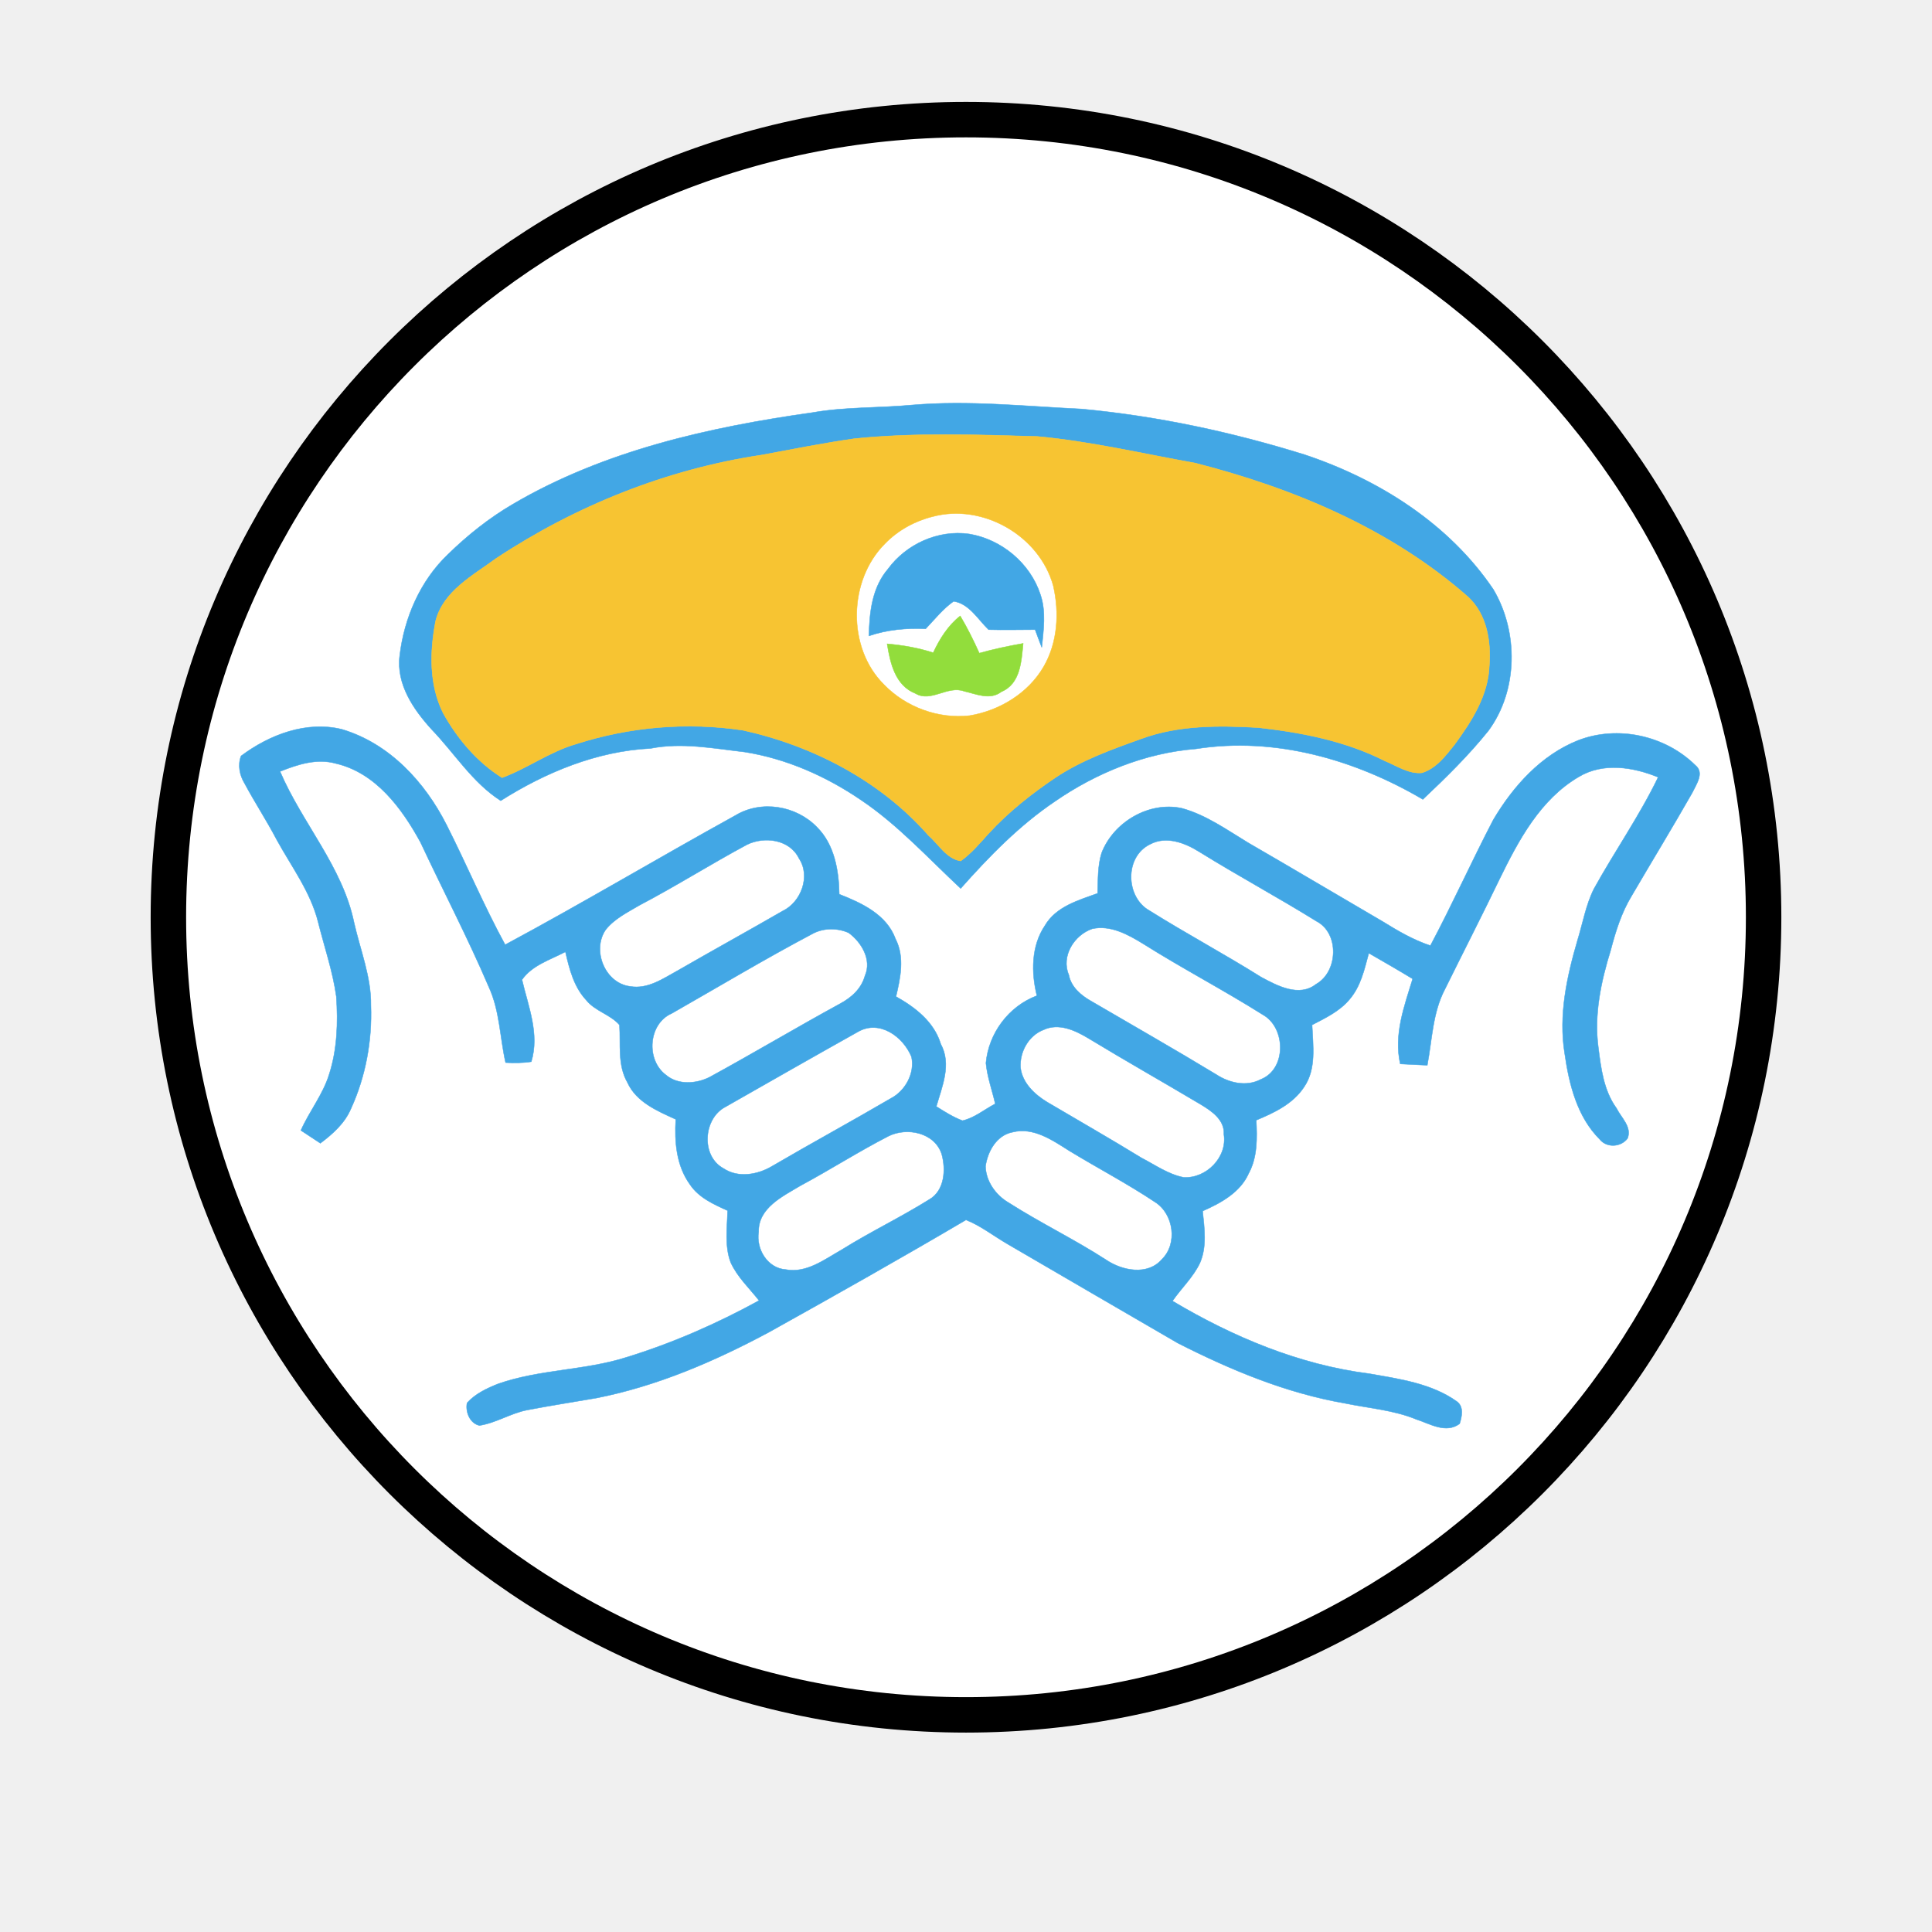
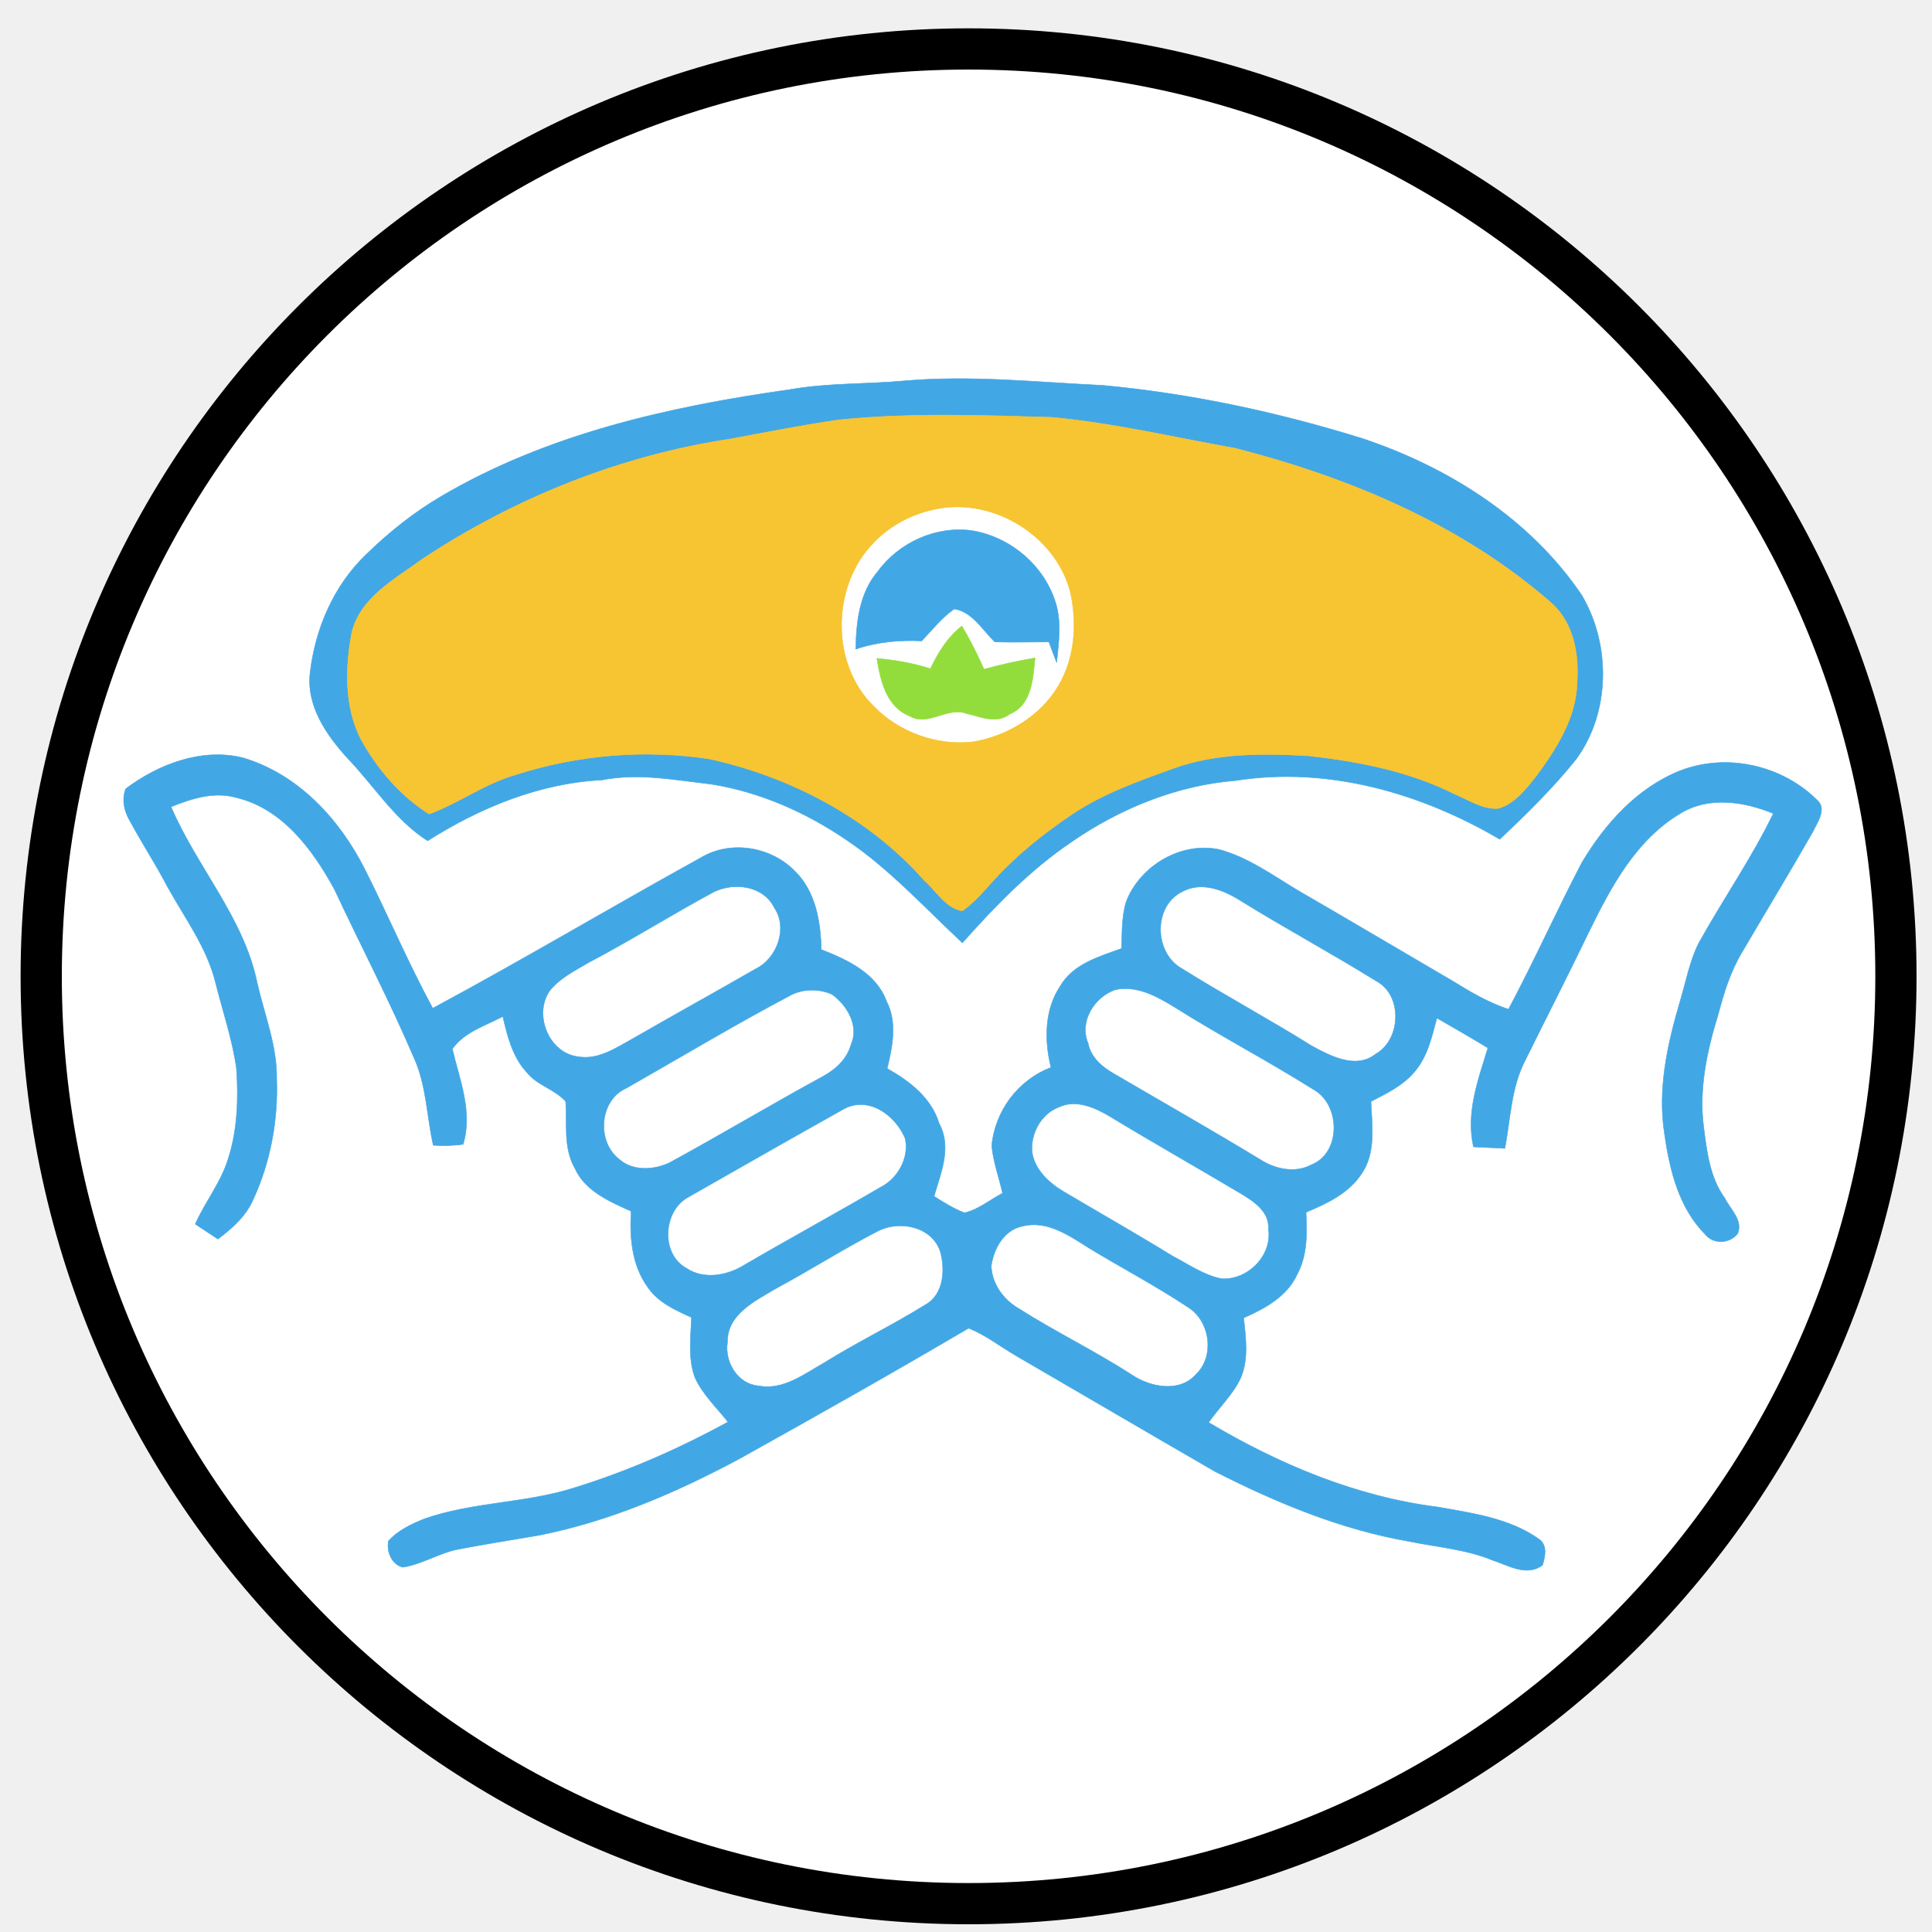
- <svg xmlns="http://www.w3.org/2000/svg" width="436pt" height="436pt" viewBox="0 0 436 436" version="1.1">
+ <svg xmlns="http://www.w3.org/2000/svg" width="436pt" height="436pt" viewBox="30 55 375 300" version="1.1">
  <circle cx="218" cy="207" r="180" stroke="black" stroke-width="8" fill="white" />
  <path fill="#42a7e5" stroke="#42a7e5" stroke-width="0.094" opacity="1.00" d=" M 205.8 91.4 C 218.6 90.3 231.3 91.7 244.1 92.3 C 261.2 93.9 278.0 97.5 294.4 102.6 C 311.2 108.2 327.0 118.2 337.0 133.0 C 342.7 142.6 342.6 155.8 335.9 164.9 C 331.4 170.5 326.3 175.5 321.1 180.4 C 305.8 171.4 287.7 166.2 269.9 169.0 C 258.5 169.9 247.4 174.4 238.0 180.9 C 230.0 186.3 223.2 193.3 216.8 200.5 C 209.5 193.7 202.7 186.2 194.4 180.6 C 186.5 175.2 177.5 171.2 168.0 169.7 C 161.0 168.9 153.9 167.5 146.8 168.9 C 134.7 169.5 123.1 174.3 113.0 180.7 C 106.6 176.6 102.6 170.0 97.4 164.6 C 93.3 160.1 89.4 154.4 90.2 148.0 C 91.2 139.5 94.8 131.1 101.1 125.1 C 105.5 120.8 110.4 116.9 115.7 113.8 C 136.3 101.7 160.0 96.4 183.4 93.1 C 190.8 91.8 198.4 92.1 205.8 91.4 M 192.8 99.0 C 185.8 100.0 178.8 101.4 171.8 102.7 C 150.5 105.9 130.0 114.1 112.0 126.0 C 106.7 129.9 100.0 133.4 98.3 140.2 C 97.0 147.0 96.8 154.5 100.0 160.9 C 103.2 166.7 107.7 172.0 113.3 175.5 C 119.0 173.4 124.1 169.6 130.0 167.9 C 142.1 164.0 155.1 162.9 167.7 164.8 C 183.5 168.3 198.7 176.2 209.5 188.5 C 211.8 190.5 213.6 193.8 216.8 194.3 C 219.2 192.6 221.1 190.3 223.1 188.1 C 227.6 183.2 232.8 179.1 238.3 175.4 C 244.2 171.5 250.9 169.1 257.6 166.7 C 266.0 163.6 275.2 163.7 284.0 164.2 C 293.8 165.3 303.6 167.2 312.5 171.7 C 315.2 172.8 317.9 174.7 320.9 174.4 C 324.1 173.4 326.2 170.6 328.2 168.1 C 332.1 162.8 335.9 156.9 336.1 150.1 C 336.5 144.6 335.5 138.6 331.3 134.7 C 313.9 119.4 292.0 110.2 269.7 104.5 C 257.9 102.4 246.1 99.6 234.1 98.5 C 220.4 98.1 206.5 97.6 192.8 99.0 Z" />
  <path fill="#f7c432" stroke="#f7c432" stroke-width="0.094" opacity="1.00" d=" M 192.8 99.0 C 206.5 97.6 220.4 98.1 234.1 98.5 C 246.1 99.6 257.9 102.4 269.7 104.5 C 292.0 110.2 313.9 119.4 331.3 134.7 C 335.5 138.6 336.5 144.6 336.1 150.1 C 335.9 156.9 332.1 162.8 328.2 168.1 C 326.2 170.6 324.1 173.4 320.9 174.4 C 317.9 174.7 315.2 172.8 312.5 171.7 C 303.6 167.2 293.8 165.3 284.0 164.2 C 275.2 163.7 266.0 163.6 257.6 166.7 C 250.9 169.1 244.2 171.5 238.3 175.4 C 232.8 179.1 227.6 183.2 223.1 188.1 C 221.1 190.3 219.2 192.6 216.8 194.3 C 213.6 193.8 211.8 190.5 209.5 188.5 C 198.7 176.2 183.5 168.3 167.7 164.8 C 155.1 162.9 142.1 164.0 130.0 167.9 C 124.1 169.6 119.0 173.4 113.3 175.5 C 107.7 172.0 103.2 166.7 100.0 160.9 C 96.8 154.5 97.0 147.0 98.3 140.2 C 100.0 133.4 106.7 129.9 112.0 126.0 C 130.0 114.1 150.5 105.9 171.8 102.7 C 178.8 101.4 185.8 100.0 192.8 99.0 M 210.4 116.6 C 206.4 117.6 202.6 119.7 199.7 122.7 C 191.4 131.0 191.1 146.2 199.5 154.5 C 204.4 159.6 211.8 162.3 218.8 161.5 C 225.5 160.4 232.0 156.5 235.5 150.5 C 238.7 145.0 239.1 138.3 237.7 132.2 C 234.6 120.9 221.8 113.5 210.4 116.6 Z" />
  <path fill="#42a7e5" stroke="#42a7e5" stroke-width="0.094" opacity="1.00" d=" M 200.4 128.4 C 204.5 122.8 211.7 119.5 218.7 120.5 C 226.0 121.7 232.5 127.1 234.8 134.2 C 236.1 138.0 235.5 142.2 235.1 146.1 C 234.6 144.8 234.1 143.5 233.6 142.1 C 230.1 142.1 226.6 142.2 223.1 142.1 C 220.7 139.8 218.7 136.2 215.2 135.7 C 212.8 137.4 210.9 139.8 208.9 141.9 C 204.6 141.7 200.2 142.1 196.1 143.5 C 196.2 138.2 196.8 132.6 200.4 128.4 Z" />
  <path fill="#92dd3c" stroke="#92dd3c" stroke-width="0.094" opacity="1.00" d=" M 210.6 147.3 C 212.1 144.1 214.0 141.1 216.7 139.0 C 218.3 141.7 219.7 144.5 221.0 147.4 C 224.2 146.5 227.5 145.8 230.9 145.2 C 230.5 149.2 230.3 154.3 226.0 156.1 C 223.4 158.1 220.3 156.6 217.6 156.0 C 213.9 154.6 210.1 158.6 206.6 156.5 C 202.0 154.7 200.9 149.6 200.2 145.3 C 203.7 145.6 207.2 146.2 210.6 147.3 Z" />
  <path fill="#42a7e5" stroke="#42a7e5" stroke-width="0.094" opacity="1.00" d=" M 54.4 170.6 C 60.8 165.8 69.2 162.6 77.2 164.6 C 87.9 167.8 95.9 176.5 100.8 186.2 C 105.3 195.1 109.2 204.4 114.0 213.2 C 131.5 203.8 148.6 193.6 166.0 184.0 C 171.8 180.5 179.7 181.8 184.4 186.7 C 188.3 190.6 189.3 196.4 189.4 201.8 C 194.5 203.8 200.1 206.4 202.1 211.9 C 204.2 216.0 203.2 220.7 202.2 224.9 C 206.5 227.3 210.8 230.6 212.3 235.6 C 214.8 240.2 212.6 245.2 211.3 249.7 C 213.2 250.9 215.1 252.1 217.2 252.9 C 219.9 252.3 222.1 250.4 224.6 249.1 C 223.9 246.0 222.8 243.1 222.5 239.9 C 223.1 233.2 227.6 227.1 234.0 224.7 C 232.7 219.5 232.7 213.5 235.8 208.9 C 238.3 204.6 243.3 203.2 247.7 201.6 C 247.8 198.6 247.7 195.4 248.6 192.5 C 251.3 185.5 259.3 180.8 266.7 182.4 C 272.2 183.9 276.9 187.3 281.7 190.2 C 291.9 196.1 302.0 202.1 312.1 208.0 C 315.5 210.1 318.9 212.1 322.8 213.4 C 327.8 204.0 332.1 194.4 337.0 185.0 C 341.5 177.4 347.8 170.4 356.1 167.1 C 365.1 163.6 375.8 166.0 382.6 172.7 C 384.7 174.4 382.8 177.0 381.9 178.9 C 377.4 186.8 372.7 194.5 368.2 202.2 C 365.9 206.0 364.6 210.2 363.5 214.4 C 361.3 221.5 359.7 229.0 360.7 236.4 C 361.3 241.1 361.9 246.1 364.8 250.1 C 365.9 252.3 368.3 254.3 367.3 256.9 C 365.8 258.9 362.6 259.1 361.0 257.1 C 355.9 252.0 354.1 244.7 353.1 237.7 C 351.7 229.1 353.6 220.4 356.0 212.2 C 357.2 208.3 357.9 204.2 359.7 200.6 C 364.4 192.1 370.0 184.1 374.2 175.4 C 368.6 173.1 361.8 172.0 356.3 175.3 C 347.6 180.4 342.7 189.6 338.4 198.4 C 334.4 206.7 330.2 214.9 326.1 223.2 C 323.3 228.5 323.2 234.6 322.1 240.4 C 320.1 240.3 318.0 240.2 316.0 240.1 C 314.5 233.5 316.9 227.1 318.8 220.9 C 315.5 218.9 312.2 217.0 308.9 215.1 C 307.9 218.8 307.1 222.6 304.5 225.6 C 302.3 228.2 299.2 229.7 296.1 231.3 C 296.3 236.0 297.1 241.2 294.3 245.3 C 291.8 249.1 287.6 251.1 283.5 252.8 C 283.7 256.8 283.8 261.1 281.8 264.8 C 279.9 269.1 275.5 271.5 271.4 273.3 C 271.8 277.2 272.4 281.3 270.8 285.0 C 269.3 288.2 266.6 290.7 264.6 293.6 C 278.2 301.7 293.2 308.0 309.0 310.0 C 315.8 311.2 323.1 312.2 328.8 316.3 C 330.4 317.5 329.9 319.7 329.4 321.3 C 326.3 323.6 322.7 321.3 319.6 320.3 C 314.5 318.2 308.9 317.8 303.6 316.7 C 290.3 314.4 277.8 309.2 265.8 303.1 C 253.0 295.7 240.2 288.2 227.3 280.7 C 224.2 278.9 221.3 276.6 218.0 275.3 C 203.4 283.9 188.5 292.3 173.6 300.6 C 161.3 307.2 148.3 312.8 134.6 315.5 C 129.4 316.4 124.2 317.2 119.0 318.2 C 115.3 318.9 112.0 321.1 108.2 321.7 C 106.0 321.2 105.0 318.6 105.4 316.6 C 107.3 314.5 109.9 313.3 112.4 312.3 C 121.8 309.0 132.0 309.3 141.4 306.3 C 151.8 303.1 161.8 298.7 171.3 293.5 C 169.1 290.7 166.4 288.2 164.9 284.9 C 163.5 281.2 164.1 277.1 164.2 273.2 C 161.1 271.8 157.7 270.3 155.7 267.3 C 152.6 263.0 152.2 257.6 152.5 252.6 C 148.3 250.7 143.6 248.7 141.6 244.3 C 139.3 240.3 140.1 235.6 139.8 231.3 C 137.7 228.9 134.3 228.2 132.3 225.7 C 129.5 222.7 128.5 218.7 127.6 214.8 C 124.2 216.6 120.1 217.8 117.8 221.1 C 119.2 227.1 121.8 233.3 119.9 239.6 C 118.0 239.9 116.0 239.9 114.1 239.8 C 112.8 234.1 112.8 228.1 110.3 222.7 C 105.6 211.7 100.0 201.0 94.9 190.1 C 90.7 182.4 84.8 174.4 75.8 172.3 C 71.5 171.1 67.2 172.5 63.2 174.1 C 68.2 185.8 77.3 195.6 79.9 208.2 C 81.3 214.4 83.8 220.5 83.7 226.9 C 84.0 234.9 82.5 243.0 79.2 250.2 C 77.8 253.5 75.1 255.9 72.3 258.0 C 70.8 257.0 69.4 256.1 67.9 255.1 C 69.8 250.8 72.9 247.0 74.3 242.4 C 76.1 236.8 76.3 230.8 75.9 224.9 C 75.1 219.2 73.2 213.7 71.8 208.1 C 70.1 201.3 65.8 195.6 62.5 189.6 C 60.2 185.2 57.5 181.1 55.2 176.8 C 54.1 175.0 53.6 172.7 54.4 170.6 M 168.6 190.6 C 160.4 195.0 152.5 200.0 144.3 204.3 C 141.6 205.9 138.7 207.3 136.7 209.8 C 133.5 214.4 136.5 221.9 142.2 222.6 C 146.2 223.3 149.7 220.8 153.0 219.0 C 160.8 214.5 168.8 210.1 176.6 205.6 C 180.8 203.6 183.0 197.7 180.3 193.7 C 178.2 189.4 172.5 188.7 168.6 190.6 M 259.6 190.5 C 253.7 193.3 254.0 202.5 259.4 205.5 C 267.7 210.7 276.3 215.3 284.6 220.5 C 288.3 222.5 293.2 225.1 297.0 222.1 C 302.0 219.3 302.3 210.6 297.1 207.9 C 288.4 202.5 279.3 197.6 270.6 192.2 C 267.4 190.2 263.2 188.6 259.6 190.5 M 246.5 209.6 C 242.4 211.0 239.4 215.8 241.2 220.0 C 241.7 222.7 243.9 224.6 246.2 225.9 C 255.6 231.4 265.1 236.8 274.5 242.5 C 277.4 244.4 281.3 245.3 284.5 243.6 C 290.4 241.3 290.2 231.9 285.0 229.0 C 276.1 223.4 266.9 218.6 258.0 213.0 C 254.6 210.9 250.6 208.7 246.5 209.6 M 183.6 210.6 C 172.8 216.3 162.3 222.6 151.6 228.7 C 146.3 231.0 145.7 239.2 150.3 242.6 C 153.0 244.9 157.1 244.6 160.1 243.1 C 170.0 237.7 179.7 231.9 189.6 226.5 C 192.2 225.1 194.4 223.1 195.2 220.2 C 196.8 216.6 194.4 212.6 191.5 210.5 C 189.0 209.4 186.0 209.4 183.6 210.6 M 193.7 232.8 C 183.7 238.4 173.7 244.1 163.7 249.8 C 158.7 252.4 158.1 260.9 163.3 263.7 C 166.6 265.9 171.0 265.1 174.2 263.2 C 183.1 258.0 192.1 253.1 201.0 247.9 C 204.3 246.2 206.5 242.2 205.7 238.5 C 203.8 233.9 198.5 230.1 193.7 232.8 M 235.5 232.4 C 232.1 233.7 230.1 237.4 230.3 240.9 C 230.7 244.4 233.5 247.0 236.3 248.7 C 243.4 252.9 250.6 257.0 257.6 261.3 C 260.7 262.9 263.6 265.0 267.1 265.7 C 272.2 266.0 277.0 261.2 276.2 256.0 C 276.4 252.7 273.4 250.7 270.9 249.2 C 262.5 244.2 254.0 239.4 245.6 234.3 C 242.6 232.5 238.9 230.8 235.5 232.4 M 228.5 255.5 C 224.9 256.2 222.9 259.8 222.4 263.2 C 222.5 266.6 224.7 269.7 227.6 271.4 C 234.8 276.0 242.5 279.7 249.6 284.3 C 253.3 286.8 259.0 287.9 262.2 284.2 C 265.8 280.7 264.9 274.0 260.7 271.3 C 254.4 267.1 247.7 263.6 241.3 259.7 C 237.5 257.3 233.2 254.3 228.5 255.5 M 200.5 256.4 C 193.7 259.9 187.3 264.0 180.6 267.6 C 176.6 270.0 171.1 272.6 171.2 278.0 C 170.6 281.9 173.2 286.2 177.3 286.5 C 182.0 287.4 186.1 284.2 190.0 282.0 C 196.4 278.0 203.3 274.7 209.7 270.7 C 213.2 268.7 213.5 263.9 212.5 260.4 C 210.9 255.6 204.7 254.3 200.5 256.4 Z" />
</svg>
